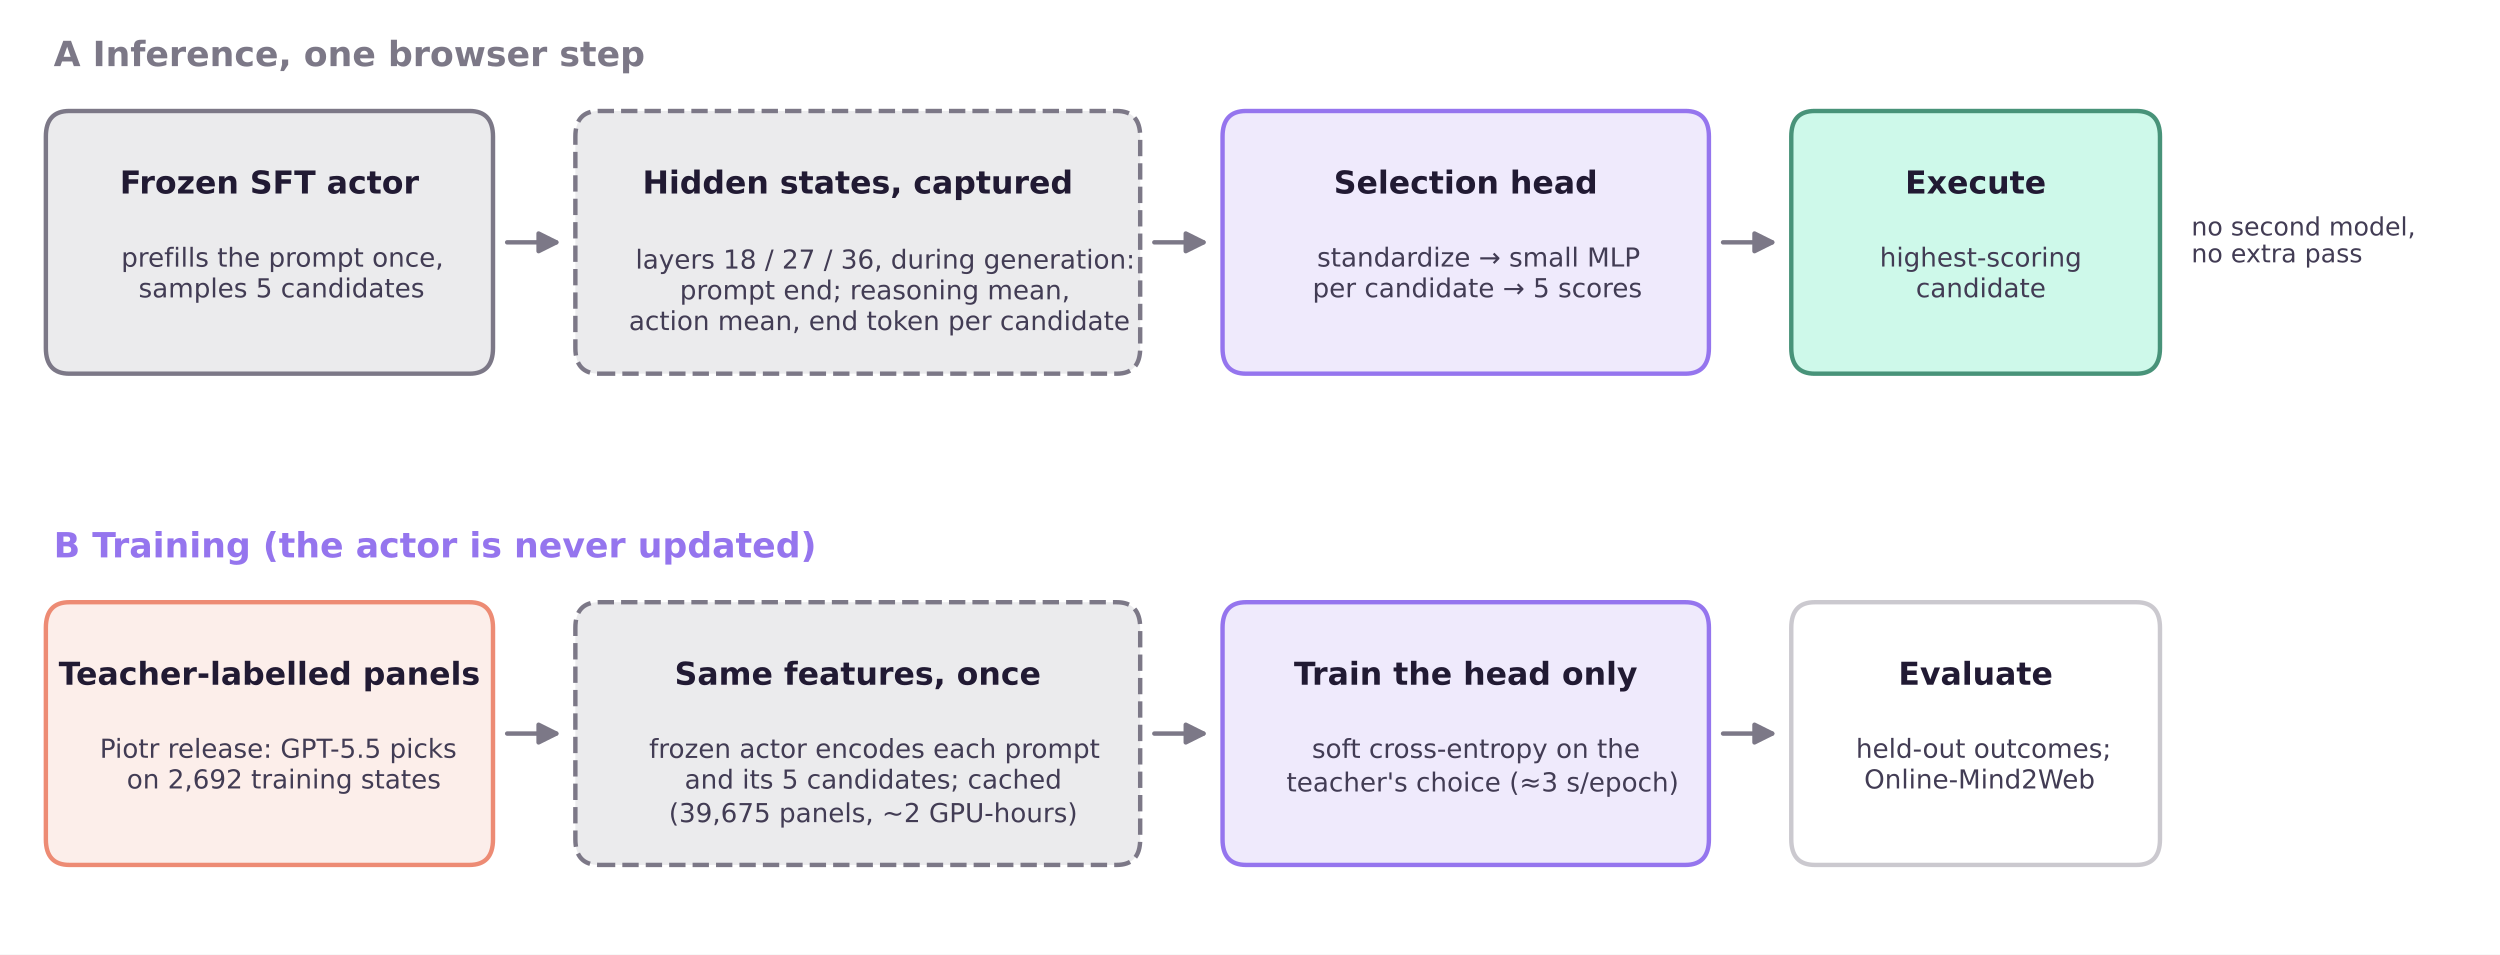
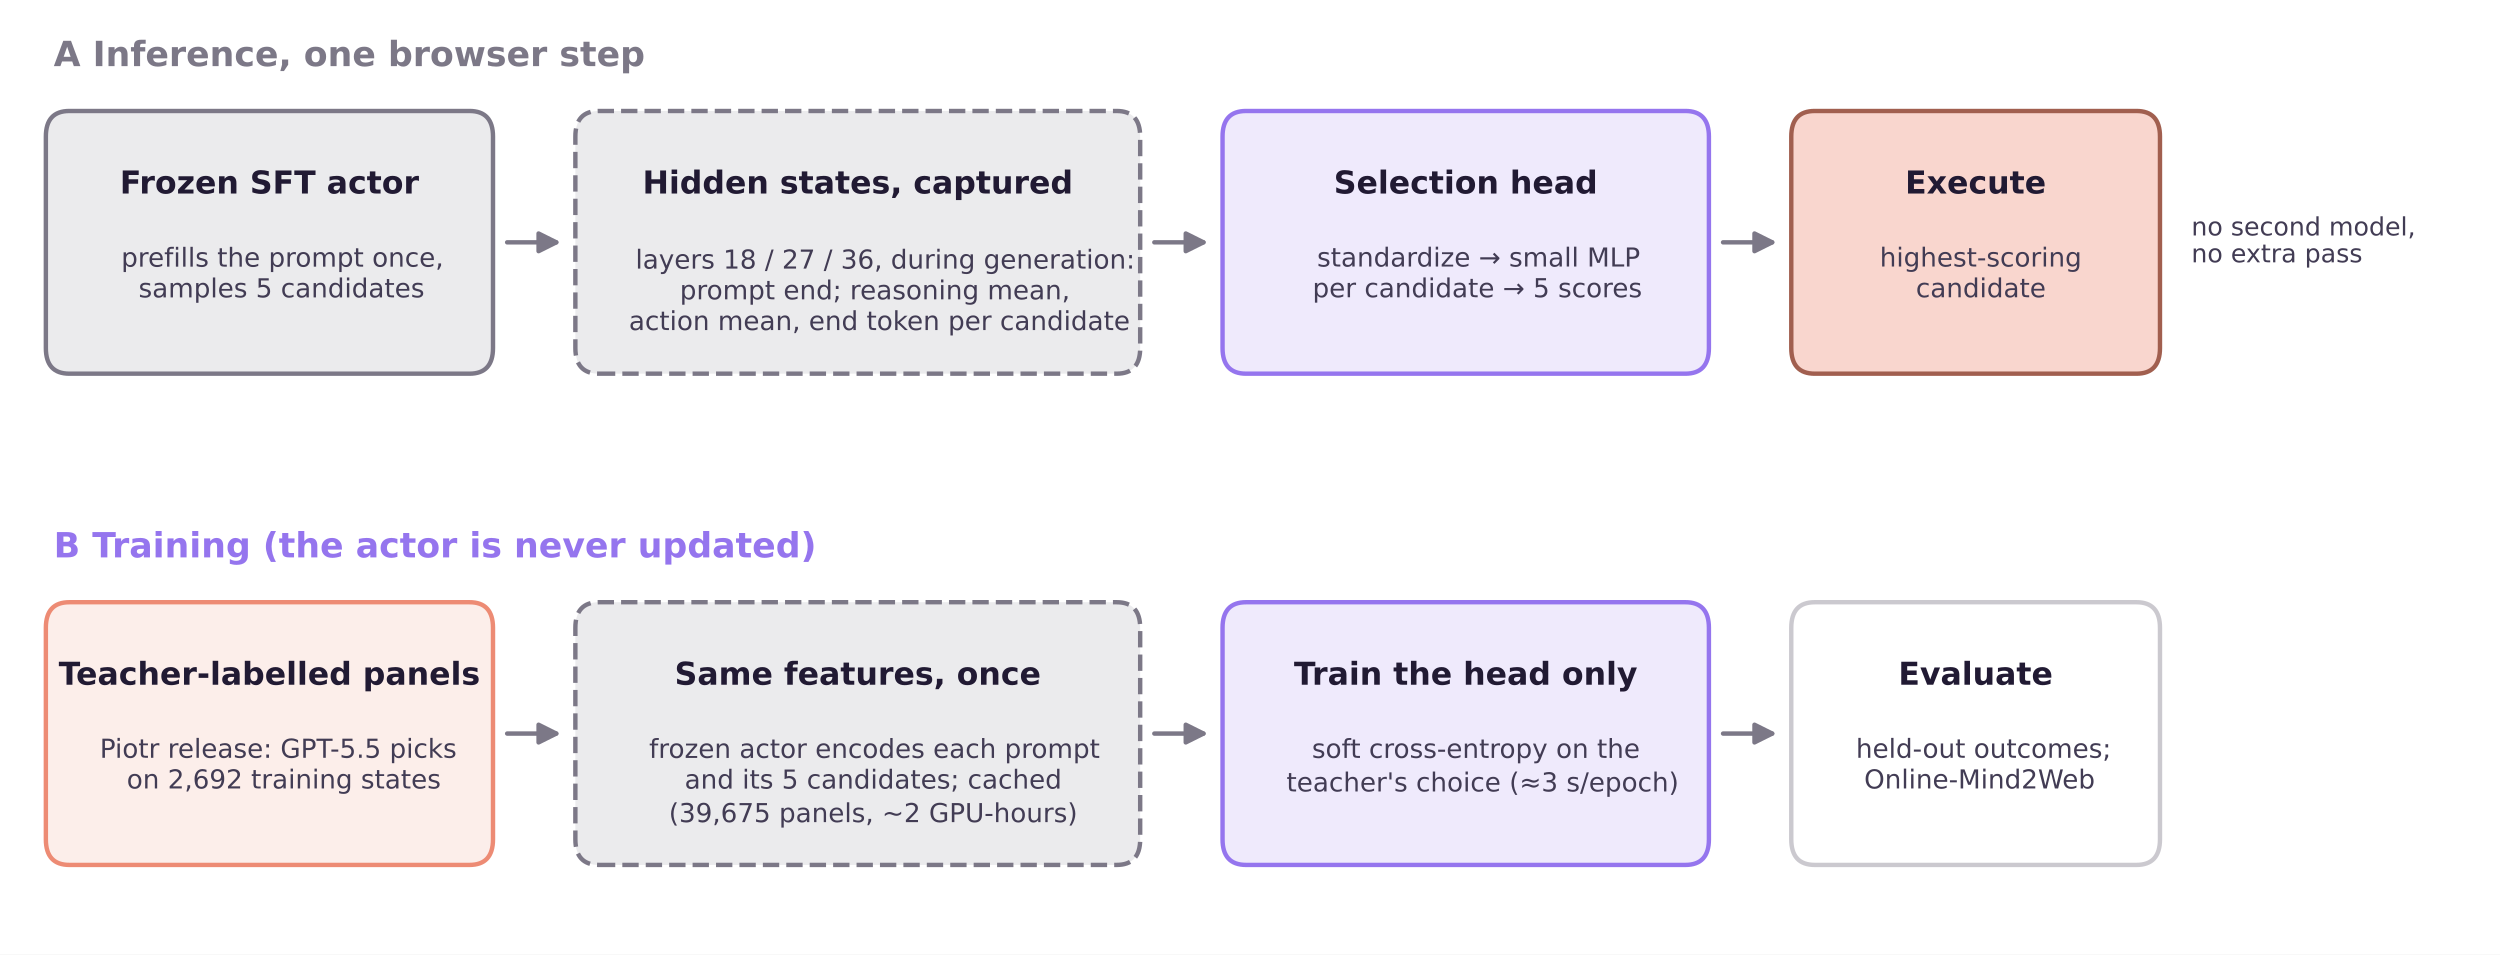
<svg xmlns="http://www.w3.org/2000/svg" width="792pt" height="302.4pt" viewBox="0 0 792 302.4" version="1.1">
  <defs>
    <style type="text/css">*{stroke-linejoin: round; stroke-linecap: butt}</style>
  </defs>
  <g id="figure_1">
    <g id="patch_1">
      <path d="M 0 302.4 L 792 302.4 L 792 0 L 0 0 z " style="fill: #ffffff" />
    </g>
    <g id="axes_1">
      <g id="patch_2">
-         <path d="M 21.983 118.384 L 148.726 118.384 Q 156.182 118.384 156.182 110.264 L 156.182 43.278 Q 156.182 35.159 148.726 35.159 L 21.983 35.159 Q 14.528 35.159 14.528 43.278 L 14.528 110.264 Q 14.528 118.384 21.983 118.384 z " clip-path="url(#pefbc72d7ef)" style="fill: #ebebed; stroke: #7c7887; stroke-width: 1.4; stroke-linejoin: miter" />
+         <path d="M 21.983 118.384 L 148.726 118.384 Q 156.182 118.384 156.182 110.264 L 156.182 43.278 Q 156.182 35.159 148.726 35.159 L 21.983 35.159 Q 14.528 35.159 14.528 43.278 L 14.528 110.264 Q 14.528 118.384 21.983 118.384 z " clip-path="url(#p5bb1c07a0c)" style="fill: #ebebed; stroke: #7c7887; stroke-width: 1.4; stroke-linejoin: miter" />
      </g>
      <g id="patch_3">
-         <path d="M 189.732 118.384 L 353.752 118.384 Q 361.208 118.384 361.208 110.264 L 361.208 43.278 Q 361.208 35.159 353.752 35.159 L 189.732 35.159 Q 182.276 35.159 182.276 43.278 L 182.276 110.264 Q 182.276 118.384 189.732 118.384 z " clip-path="url(#pefbc72d7ef)" style="fill: #ebebed; stroke-dasharray: 5.18,2.24; stroke-dashoffset: 0; stroke: #7c7887; stroke-width: 1.4; stroke-linejoin: miter" />
+         <path d="M 189.732 118.384 L 353.752 118.384 Q 361.208 118.384 361.208 110.264 L 361.208 43.278 Q 361.208 35.159 353.752 35.159 L 189.732 35.159 Q 182.276 35.159 182.276 43.278 L 182.276 110.264 Q 182.276 118.384 189.732 118.384 z " clip-path="url(#p5bb1c07a0c)" style="fill: #ebebed; stroke-dasharray: 5.18,2.24; stroke-dashoffset: 0; stroke: #7c7887; stroke-width: 1.4; stroke-linejoin: miter" />
      </g>
      <g id="patch_4">
-         <path d="M 394.757 118.384 L 533.926 118.384 Q 541.382 118.384 541.382 110.264 L 541.382 43.278 Q 541.382 35.159 533.926 35.159 L 394.757 35.159 Q 387.302 35.159 387.302 43.278 L 387.302 110.264 Q 387.302 118.384 394.757 118.384 z " clip-path="url(#pefbc72d7ef)" style="fill: #efeafc; stroke: #9575ee; stroke-width: 1.4; stroke-linejoin: miter" />
+         <path d="M 394.757 118.384 L 533.926 118.384 Q 541.382 118.384 541.382 110.264 L 541.382 43.278 Q 541.382 35.159 533.926 35.159 L 394.757 35.159 Q 387.302 35.159 387.302 43.278 L 387.302 110.264 Q 387.302 118.384 394.757 118.384 z " clip-path="url(#p5bb1c07a0c)" style="fill: #efeafc; stroke: #9575ee; stroke-width: 1.4; stroke-linejoin: miter" />
      </g>
      <g id="patch_5">
-         <path d="M 574.932 118.384 L 676.823 118.384 Q 684.279 118.384 684.279 110.264 L 684.279 43.278 Q 684.279 35.159 676.823 35.159 L 574.932 35.159 Q 567.476 35.159 567.476 43.278 L 567.476 110.264 Q 567.476 118.384 574.932 118.384 z " clip-path="url(#pefbc72d7ef)" style="fill: #cef9ea; stroke: #489379; stroke-width: 1.4; stroke-linejoin: miter" />
+         <path d="M 574.932 118.384 L 676.823 118.384 Q 684.279 118.384 684.279 110.264 L 684.279 43.278 Q 684.279 35.159 676.823 35.159 L 574.932 35.159 Q 567.476 35.159 567.476 43.278 L 567.476 110.264 Q 567.476 118.384 574.932 118.384 z " clip-path="url(#p5bb1c07a0c)" style="fill: #f9d6ce; stroke: #a15f4f; stroke-width: 1.4; stroke-linejoin: miter" />
      </g>
      <g id="patch_6">
-         <path d="M 21.983 274.008 L 148.726 274.008 Q 156.182 274.008 156.182 265.888 L 156.182 198.902 Q 156.182 190.783 148.726 190.783 L 21.983 190.783 Q 14.528 190.783 14.528 198.902 L 14.528 265.888 Q 14.528 274.008 21.983 274.008 z " clip-path="url(#pefbc72d7ef)" style="fill: #fceeea; stroke: #ed8b74; stroke-width: 1.4; stroke-linejoin: miter" />
+         <path d="M 21.983 274.008 L 148.726 274.008 Q 156.182 274.008 156.182 265.888 L 156.182 198.902 Q 156.182 190.783 148.726 190.783 L 21.983 190.783 Q 14.528 190.783 14.528 198.902 L 14.528 265.888 Q 14.528 274.008 21.983 274.008 z " clip-path="url(#p5bb1c07a0c)" style="fill: #fceeea; stroke: #ed8b74; stroke-width: 1.4; stroke-linejoin: miter" />
      </g>
      <g id="patch_7">
-         <path d="M 189.732 274.008 L 353.752 274.008 Q 361.208 274.008 361.208 265.888 L 361.208 198.902 Q 361.208 190.783 353.752 190.783 L 189.732 190.783 Q 182.276 190.783 182.276 198.902 L 182.276 265.888 Q 182.276 274.008 189.732 274.008 z " clip-path="url(#pefbc72d7ef)" style="fill: #ebebed; stroke-dasharray: 5.18,2.24; stroke-dashoffset: 0; stroke: #7c7887; stroke-width: 1.4; stroke-linejoin: miter" />
+         <path d="M 189.732 274.008 L 353.752 274.008 Q 361.208 274.008 361.208 265.888 L 361.208 198.902 Q 361.208 190.783 353.752 190.783 L 189.732 190.783 Q 182.276 190.783 182.276 198.902 L 182.276 265.888 Q 182.276 274.008 189.732 274.008 z " clip-path="url(#p5bb1c07a0c)" style="fill: #ebebed; stroke-dasharray: 5.18,2.24; stroke-dashoffset: 0; stroke: #7c7887; stroke-width: 1.4; stroke-linejoin: miter" />
      </g>
      <g id="patch_8">
-         <path d="M 394.757 274.008 L 533.926 274.008 Q 541.382 274.008 541.382 265.888 L 541.382 198.902 Q 541.382 190.783 533.926 190.783 L 394.757 190.783 Q 387.302 190.783 387.302 198.902 L 387.302 265.888 Q 387.302 274.008 394.757 274.008 z " clip-path="url(#pefbc72d7ef)" style="fill: #efeafc; stroke: #9575ee; stroke-width: 1.4; stroke-linejoin: miter" />
+         <path d="M 394.757 274.008 L 533.926 274.008 Q 541.382 274.008 541.382 265.888 L 541.382 198.902 Q 541.382 190.783 533.926 190.783 L 394.757 190.783 Q 387.302 190.783 387.302 198.902 L 387.302 265.888 Q 387.302 274.008 394.757 274.008 z " clip-path="url(#p5bb1c07a0c)" style="fill: #efeafc; stroke: #9575ee; stroke-width: 1.4; stroke-linejoin: miter" />
      </g>
      <g id="patch_9">
-         <path d="M 574.932 274.008 L 676.823 274.008 Q 684.279 274.008 684.279 265.888 L 684.279 198.902 Q 684.279 190.783 676.823 190.783 L 574.932 190.783 Q 567.476 190.783 567.476 198.902 L 567.476 265.888 Q 567.476 274.008 574.932 274.008 z " clip-path="url(#pefbc72d7ef)" style="fill: #ffffff; stroke: #cbc9cf; stroke-width: 1.4; stroke-linejoin: miter" />
+         <path d="M 574.932 274.008 L 676.823 274.008 Q 684.279 274.008 684.279 265.888 L 684.279 198.902 Q 684.279 190.783 676.823 190.783 L 574.932 190.783 Q 567.476 190.783 567.476 198.902 L 567.476 265.888 Q 567.476 274.008 574.932 274.008 z " clip-path="url(#p5bb1c07a0c)" style="fill: #ffffff; stroke: #cbc9cf; stroke-width: 1.4; stroke-linejoin: miter" />
      </g>
      <g id="text_1">
        <text style="fill: #7c7887; font: 700 11px 'Albert Sans', 'DejaVu Sans'; text-anchor: start" x="17.013" y="20.949" transform="rotate(-0 17.0129 20.9494)">A  Inference, one browser step</text>
      </g>
      <g id="text_2">
        <text style="fill: #211a33; font: 700 10px 'Albert Sans', 'DejaVu Sans'; text-anchor: middle" x="85.355" y="61.304" transform="rotate(-0 85.35484 61.3041)">Frozen SFT actor</text>
      </g>
      <g id="text_3">
        <text style="fill: #423c54; font: 8.3px 'Albert Sans', 'DejaVu Sans'" transform="translate(38.40602 84.48015)">prefills the prompt once,</text>
        <text style="fill: #423c54; font: 8.3px 'Albert Sans', 'DejaVu Sans'" transform="translate(43.88921 94.20775)">samples 5 candidates</text>
      </g>
      <g id="patch_10">
        <path d="M 160.666 76.771 Q 169.227 76.771 176.223 76.771 " style="fill: none; stroke: #7c7887; stroke-width: 1.4; stroke-linecap: round" />
        <path d="M 170.623 73.971 L 176.223 76.771 L 170.623 79.571 z " style="fill: #7c7887; stroke: #7c7887; stroke-width: 1.4; stroke-linecap: round" />
      </g>
      <g id="text_4">
        <text style="fill: #211a33; font: 700 10px 'Albert Sans', 'DejaVu Sans'; text-anchor: middle" x="271.742" y="61.304" transform="rotate(-0 271.7419 61.3041)">Hidden states, captured</text>
      </g>
      <g id="text_5">
        <text style="fill: #423c54; font: 8.3px 'Albert Sans', 'DejaVu Sans'" transform="translate(201.3164 85.10265)">layers 18 / 27 / 36, during generation:</text>
        <text style="fill: #423c54; font: 8.3px 'Albert Sans', 'DejaVu Sans'" transform="translate(215.3655 94.83025)">prompt end; reasoning mean,</text>
        <text style="fill: #423c54; font: 8.3px 'Albert Sans', 'DejaVu Sans'" transform="translate(199.2304 104.5579)">action mean, end token per candidate</text>
      </g>
      <g id="patch_11">
        <path d="M 365.691 76.771 Q 374.252 76.771 381.248 76.771 " style="fill: none; stroke: #7c7887; stroke-width: 1.4; stroke-linecap: round" />
        <path d="M 375.648 73.971 L 381.248 76.771 L 375.648 79.571 z " style="fill: #7c7887; stroke: #7c7887; stroke-width: 1.4; stroke-linecap: round" />
      </g>
      <g id="text_6">
        <text style="fill: #211a33; font: 700 10px 'Albert Sans', 'DejaVu Sans'; text-anchor: middle" x="464.342" y="61.304" transform="rotate(-0 464.3419 61.3041)">Selection head</text>
      </g>
      <g id="text_7">
        <text style="fill: #423c54; font: 8.3px 'Albert Sans', 'DejaVu Sans'" transform="translate(417.2485 84.43865)">standardize → small MLP</text>
        <text style="fill: #423c54; font: 8.3px 'Albert Sans', 'DejaVu Sans'" transform="translate(415.8168 94.16625)">per candidate → 5 scores</text>
      </g>
      <g id="patch_12">
        <path d="M 545.866 76.771 Q 554.427 76.771 561.423 76.771 " style="fill: none; stroke: #7c7887; stroke-width: 1.4; stroke-linecap: round" />
        <path d="M 555.823 73.971 L 561.423 76.771 L 555.823 79.571 z " style="fill: #7c7887; stroke: #7c7887; stroke-width: 1.4; stroke-linecap: round" />
      </g>
      <g id="text_8">
        <text style="fill: #211a33; font: 700 10px 'Albert Sans', 'DejaVu Sans'; text-anchor: middle" x="625.877" y="61.304" transform="rotate(-0 625.8774 61.3041)">Execute</text>
      </g>
      <g id="text_9">
        <text style="fill: #423c54; font: 8.3px 'Albert Sans', 'DejaVu Sans'" transform="translate(595.5085 84.43865)">highest-scoring</text>
        <text style="fill: #423c54; font: 8.3px 'Albert Sans', 'DejaVu Sans'" transform="translate(606.9502 94.16625)">candidate</text>
      </g>
      <g id="text_10">
        <text style="fill: #423c54; font: 8px 'Albert Sans', 'DejaVu Sans'" transform="translate(694.2194 74.59508)">no second model,</text>
        <text style="fill: #423c54; font: 8px 'Albert Sans', 'DejaVu Sans'" transform="translate(694.2194 83.10708)">no extra pass</text>
      </g>
      <g id="text_11">
        <text style="fill: #9575ee; font: 700 11px 'Albert Sans', 'DejaVu Sans'; text-anchor: start" x="17.013" y="176.573" transform="rotate(-0 17.0129 176.5735)">B  Training (the actor is never updated)</text>
      </g>
      <g id="text_12">
        <text style="fill: #211a33; font: 700 10px 'Albert Sans', 'DejaVu Sans'; text-anchor: middle" x="85.355" y="216.928" transform="rotate(-0 85.35484 216.9282)">Teacher-labelled panels</text>
      </g>
      <g id="text_13">
        <text style="fill: #423c54; font: 8.3px 'Albert Sans', 'DejaVu Sans'" transform="translate(31.62012 240.0627)">Piotr release: GPT-5.5 picks</text>
        <text style="fill: #423c54; font: 8.3px 'Albert Sans', 'DejaVu Sans'" transform="translate(40.15745 249.7903)">on 2,692 training states</text>
      </g>
      <g id="patch_13">
        <path d="M 160.666 232.395 Q 169.227 232.395 176.223 232.395 " style="fill: none; stroke: #7c7887; stroke-width: 1.4; stroke-linecap: round" />
        <path d="M 170.623 229.595 L 176.223 232.395 L 170.623 235.195 z " style="fill: #7c7887; stroke: #7c7887; stroke-width: 1.4; stroke-linecap: round" />
      </g>
      <g id="text_14">
        <text style="fill: #211a33; font: 700 10px 'Albert Sans', 'DejaVu Sans'; text-anchor: middle" x="271.742" y="216.928" transform="rotate(-0 271.7419 216.9282)">Same features, once</text>
      </g>
      <g id="text_15">
        <text style="fill: #423c54; font: 8.3px 'Albert Sans', 'DejaVu Sans'" transform="translate(205.637 240.1042)">frozen actor encodes each prompt</text>
        <text style="fill: #423c54; font: 8.3px 'Albert Sans', 'DejaVu Sans'" transform="translate(216.8848 249.8318)">and its 5 candidates; cached</text>
        <text style="fill: #423c54; font: 8.3px 'Albert Sans', 'DejaVu Sans'" transform="translate(211.873 260.4558)">(39,675 panels, ~2 GPU-hours)</text>
      </g>
      <g id="patch_14">
        <path d="M 365.691 232.395 Q 374.252 232.395 381.248 232.395 " style="fill: none; stroke: #7c7887; stroke-width: 1.4; stroke-linecap: round" />
        <path d="M 375.648 229.595 L 381.248 232.395 L 375.648 235.195 z " style="fill: #7c7887; stroke: #7c7887; stroke-width: 1.4; stroke-linecap: round" />
      </g>
      <g id="text_16">
        <text style="fill: #211a33; font: 700 10px 'Albert Sans', 'DejaVu Sans'; text-anchor: middle" x="464.342" y="216.928" transform="rotate(-0 464.3419 216.9282)">Train the head only</text>
      </g>
      <g id="text_17">
        <text style="fill: #423c54; font: 8.3px 'Albert Sans', 'DejaVu Sans'" transform="translate(415.6125 240.1042)">soft cross-entropy on the</text>
        <text style="fill: #423c54; font: 8.3px 'Albert Sans', 'DejaVu Sans'" transform="translate(407.5609 250.7282)">teacher's choice (≈3 s/epoch)</text>
      </g>
      <g id="patch_15">
        <path d="M 545.866 232.395 Q 554.427 232.395 561.423 232.395 " style="fill: none; stroke: #7c7887; stroke-width: 1.4; stroke-linecap: round" />
        <path d="M 555.823 229.595 L 561.423 232.395 L 555.823 235.195 z " style="fill: #7c7887; stroke: #7c7887; stroke-width: 1.4; stroke-linecap: round" />
      </g>
      <g id="text_18">
        <text style="fill: #211a33; font: 700 10px 'Albert Sans', 'DejaVu Sans'; text-anchor: middle" x="625.877" y="216.928" transform="rotate(-0 625.8774 216.9282)">Evaluate</text>
      </g>
      <g id="text_19">
        <text style="fill: #423c54; font: 8.3px 'Albert Sans', 'DejaVu Sans'" transform="translate(587.9672 240.0627)">held-out outcomes;</text>
        <text style="fill: #423c54; font: 8.3px 'Albert Sans', 'DejaVu Sans'" transform="translate(590.5583 249.7903)">Online-Mind2Web</text>
      </g>
    </g>
  </g>
  <defs>
-     <clipPath id="pefbc72d7ef">
+     <clipPath id="p5bb1c07a0c">
      <rect x="10.8" y="10.8" width="770.4" height="280.8" />
    </clipPath>
  </defs>
</svg>
